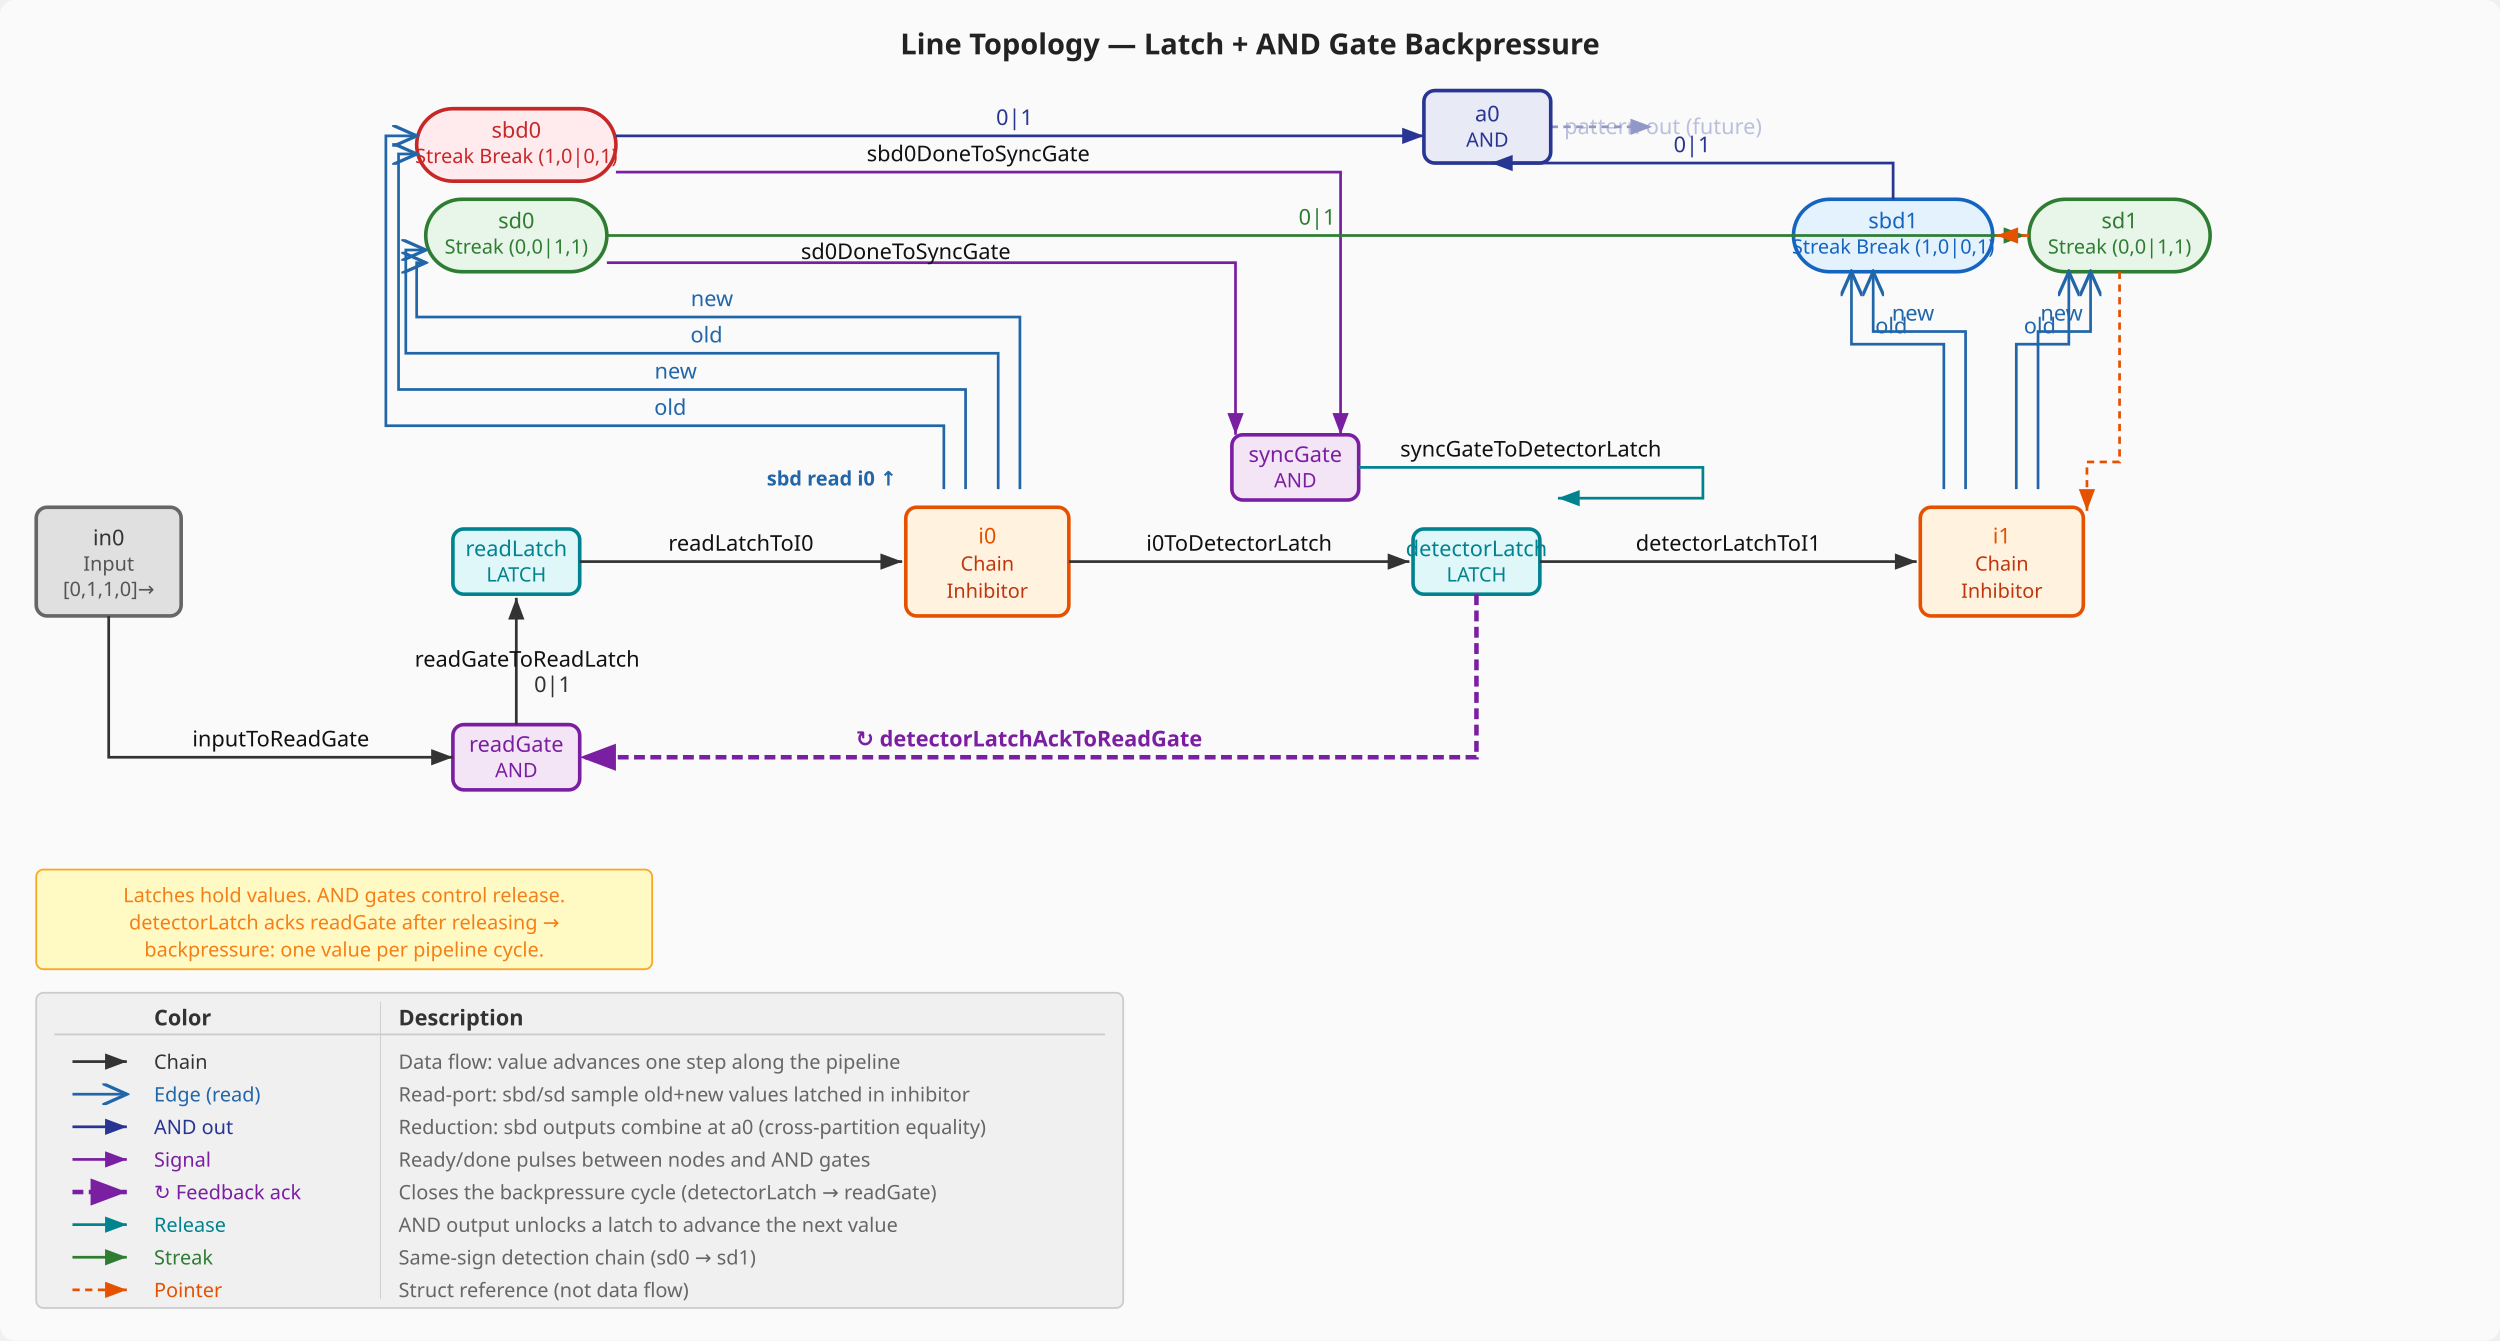
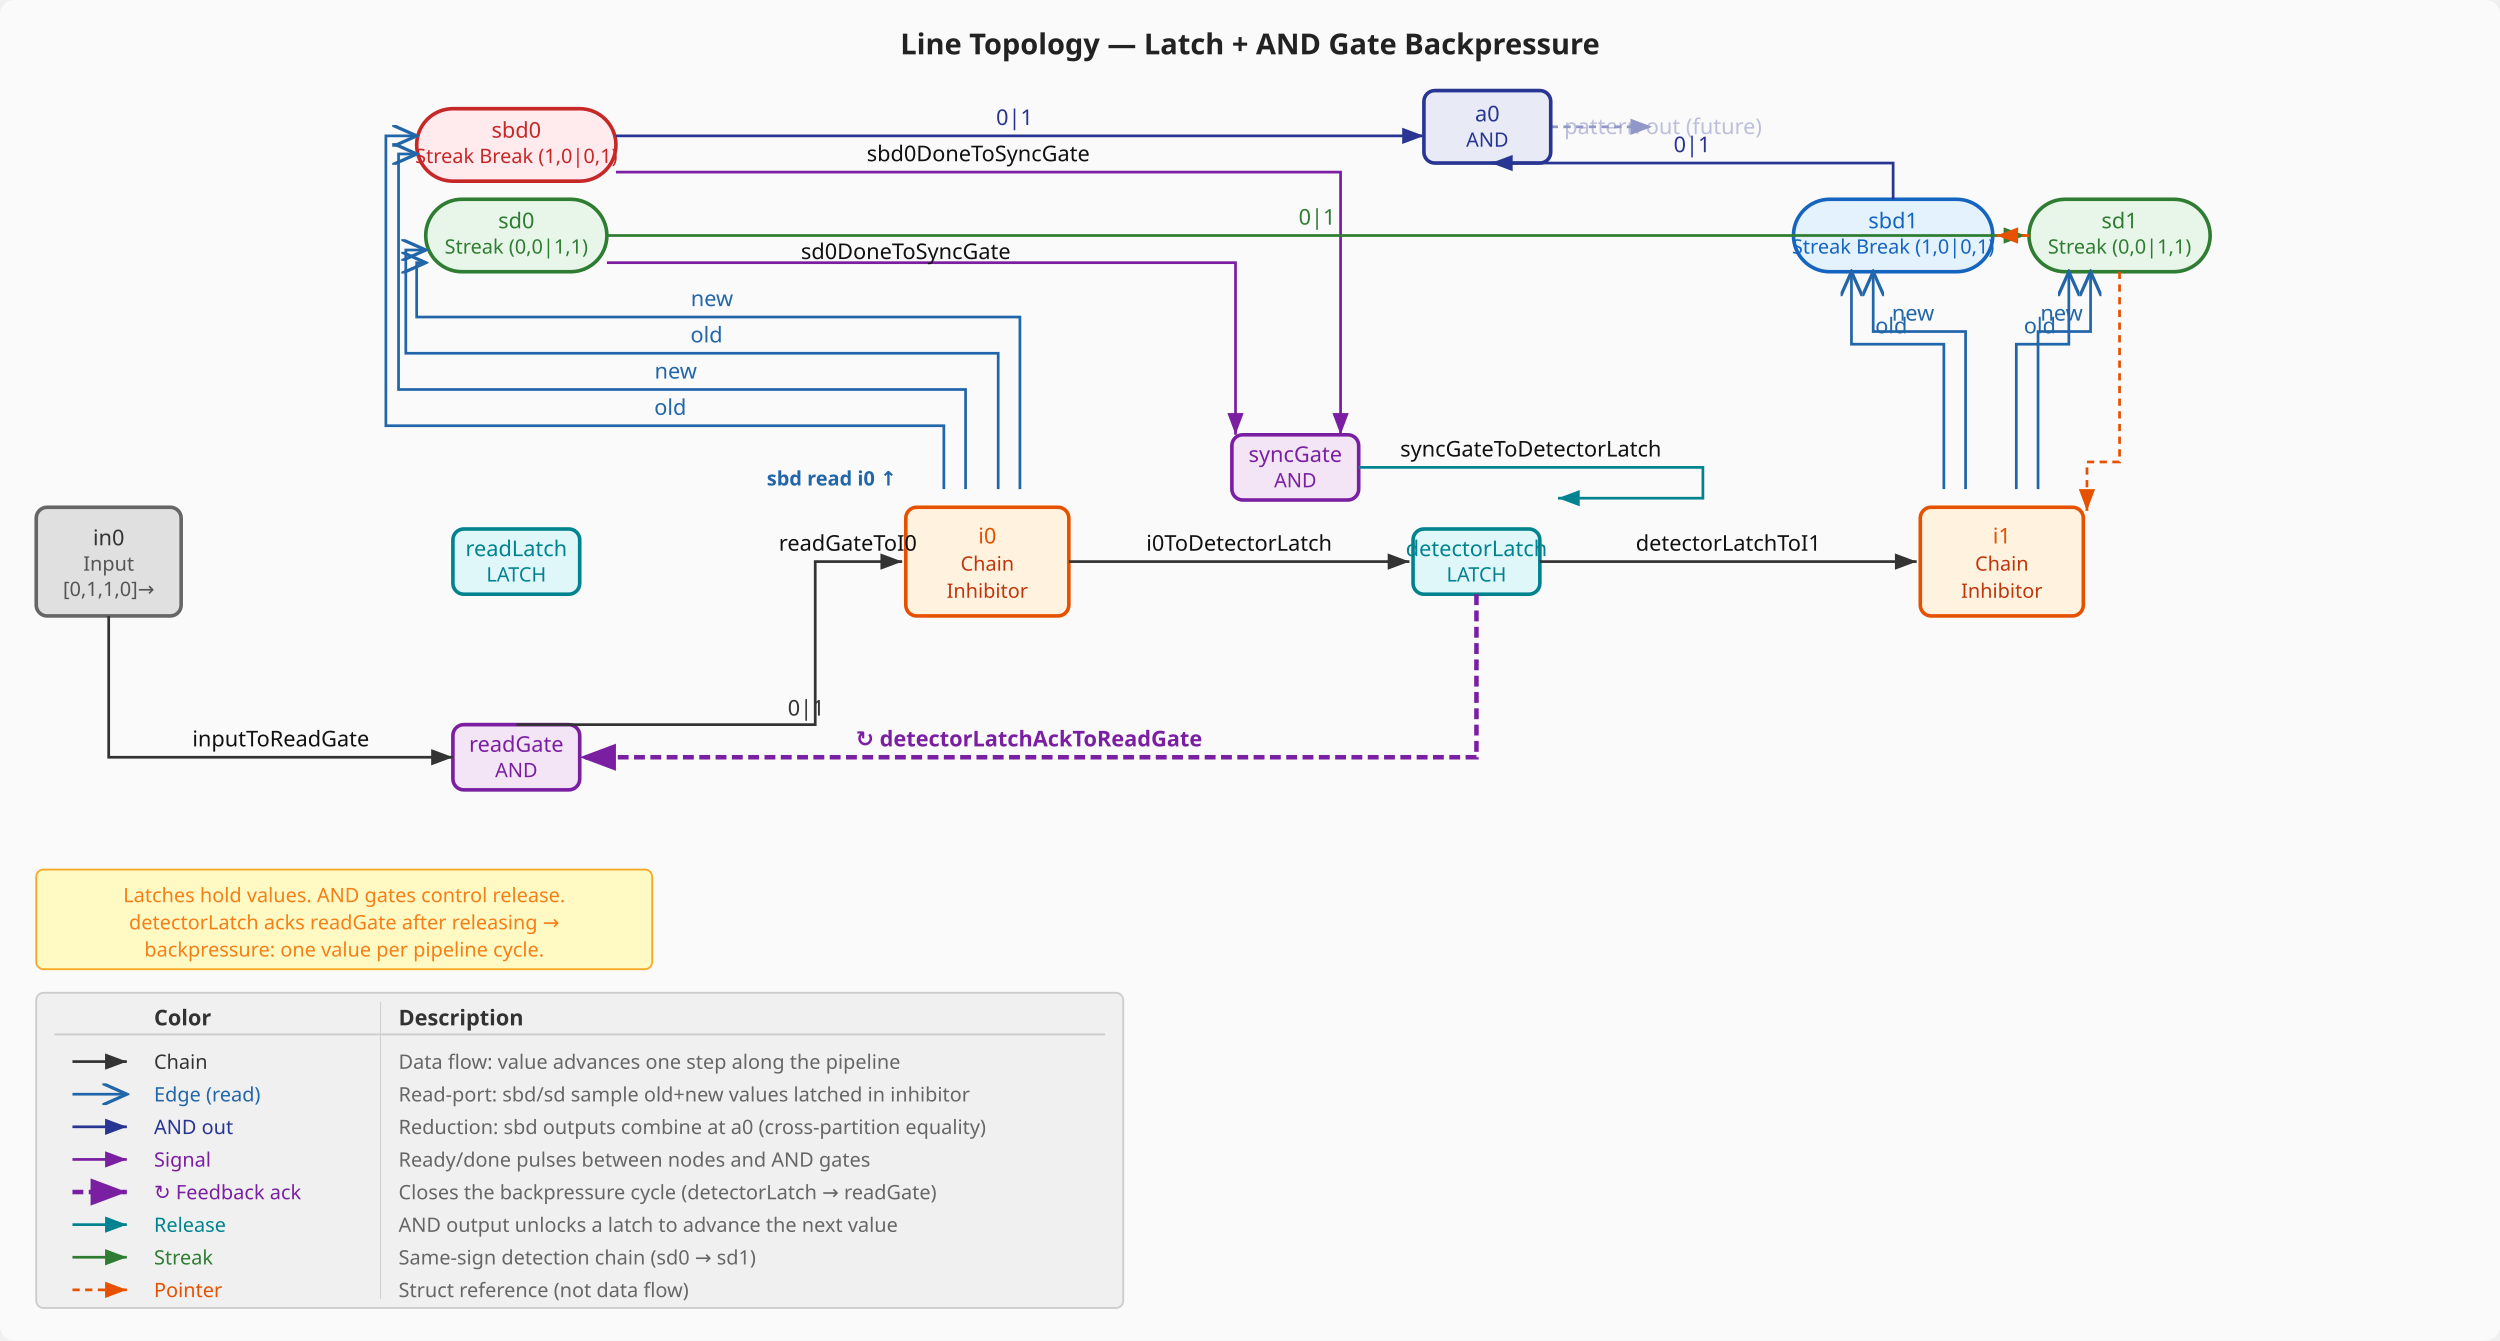
<svg xmlns="http://www.w3.org/2000/svg" viewBox="0 0 1380 740" font-weight="400" font-family="ui-sans-serif, system-ui, sans-serif">
  <style>
    svg { font-family: ui-sans-serif, system-ui, sans-serif; font-size: 12px; font-weight: 400; }

    /* ── Background ─────────────────────────────────────────── */
    .diagram-bg { fill: #fafafa; }

    /* ── Node shapes ─────────────────────────────────────────── */
    .shape-input    { fill: #e0e0e0; stroke: #666;    stroke-width: 2; }
    .shape-inhibitor{ fill: #fff3e0; stroke: #e65100; stroke-width: 2; }
    .shape-latch    { fill: #e0f7fa; stroke: #00838f; stroke-width: 2; }
    .shape-and-gate { fill: #f3e5f5; stroke: #7b1fa2; stroke-width: 2; }
    .shape-pattern-and { fill: #e8eaf6; stroke: #283593; stroke-width: 2; }
    .shape-sbd0     { fill: #ffebee; stroke: #c62828; stroke-width: 2; }
    .shape-sbd1     { fill: #e3f2fd; stroke: #1565c0; stroke-width: 2; }
    .shape-sd       { fill: #e8f5e9; stroke: #2e7d32; stroke-width: 2; }

    /* ── Node text ───────────────────────────────────────────── */
    .node-title    { text-anchor: middle; font-weight: normal; font-size: 12px; }
    .node-sublabel { text-anchor: middle; font-weight: normal; font-size: 11px; }
    .node-type     { text-anchor: middle; font-weight: normal; font-size: 11px; }

    .text-input    { fill: #333; }
    .text-sublabel { fill: #555; }
    .text-inhibitor{ fill: #e65100; }
    .text-inhibitor-sub { fill: #bf360c; }
    .text-latch    { fill: #00838f; }
    .text-and-gate { fill: #7b1fa2; }
    .text-pattern-and { fill: #283593; }
    .text-sbd0     { fill: #c62828; }
    .text-sbd1     { fill: #1565c0; }
    .text-sd       { fill: #2e7d32; }

    /* ── Edge lines ──────────────────────────────────────────── */
    .chain           { stroke: #333;    stroke-width: 1.5px; fill: none; marker-end: url(#arrow); }
    .edge-connection { stroke: #2266aa; stroke-width: 1.5px; fill: none; marker-end: url(#arrow-blue-open); }
    .and-out         { stroke: #283593; stroke-width: 1.5px; fill: none; marker-end: url(#arrow-indigo); }
    .signal          { stroke: #7b1fa2; stroke-width: 1.5px; fill: none; marker-end: url(#arrow-magenta); }
    .feedback-ack    { stroke: #7b1fa2; stroke-width: 2.5px; fill: none; stroke-dasharray: 6 3; marker-end: url(#arrow-magenta); }
    .release         { stroke: #00838f; stroke-width: 1.5px; fill: none; marker-end: url(#arrow-teal); }
    .streak          { stroke: #2e7d32; stroke-width: 1.5px; fill: none; marker-end: url(#arrow-green); }
    .pointer         { stroke: #e65100; stroke-width: 1.5px; fill: none; stroke-dasharray: 4 3; marker-end: url(#arrow-orange); }
    .future-out      { stroke: #283593; stroke-width: 1.5px; fill: none; stroke-dasharray: 4 3; opacity: 0.5; marker-end: url(#arrow-indigo); }

    /* ── Edge labels ─────────────────────────────────────────── */
    .edge-label  { font-size: 12px; text-anchor: middle; }
    .value-label { font-size: 12px; text-anchor: middle; }

    /* ── Annotation / legend ─────────────────────────────────── */
    .behavior-note-bg  { fill: #fff9c4; stroke: #f9a825; }
    .behavior-note-text { fill: #f57f17; text-anchor: middle; }
    .legend-bg         { fill: #f0f0f0; stroke: #ccc; }
    .legend-heading    { font-weight: bold; font-size: 12px; fill: #333; }
    .legend-name       { font-size: 11px; }
    .legend-desc       { font-size: 11px; fill: #666; }
    .legend-divider    { stroke: #ccc; }
    .title-text        { font-size: 16px; font-weight: bold; fill: #222; text-anchor: middle; }
  </style>
  <defs>
    <marker id="arrow" markerWidth="8" markerHeight="6" refX="8" refY="3" orient="auto">
      <path d="M0,0 L8,3 L0,6" fill="#333" />
    </marker>
    <marker id="arrow-blue" markerWidth="8" markerHeight="6" refX="8" refY="3" orient="auto">
      <path d="M0,0 L8,3 L0,6" fill="#2266aa" />
    </marker>
    <marker id="arrow-blue-open" markerWidth="10" markerHeight="8" refX="9" refY="4" orient="auto">
      <path d="M0,0 L9,4 L0,8" fill="none" stroke="#2266aa" stroke-width="1.2" />
    </marker>
    <marker id="arrow-indigo" markerWidth="8" markerHeight="6" refX="8" refY="3" orient="auto">
      <path d="M0,0 L8,3 L0,6" fill="#283593" />
    </marker>
    <marker id="arrow-green" markerWidth="8" markerHeight="6" refX="8" refY="3" orient="auto">
      <path d="M0,0 L8,3 L0,6" fill="#2e7d32" />
    </marker>
    <marker id="arrow-orange" markerWidth="8" markerHeight="6" refX="8" refY="3" orient="auto">
      <path d="M0,0 L8,3 L0,6" fill="#e65100" />
    </marker>
    <marker id="arrow-magenta" markerWidth="8" markerHeight="6" refX="8" refY="3" orient="auto">
      <path d="M0,0 L8,3 L0,6" fill="#7b1fa2" />
    </marker>
    <marker id="arrow-teal" markerWidth="8" markerHeight="6" refX="8" refY="3" orient="auto">
      <path d="M0,0 L8,3 L0,6" fill="#00838f" />
    </marker>
  </defs>
  <rect width="1380" height="740" rx="8" class="diagram-bg" />
  <text x="690" y="30" class="title-text">Line Topology — Latch + AND Gate Backpressure</text>
  <g id="node-a0" data-role="pattern-and-gate">
    <rect x="786" y="50" width="70" height="40" rx="6" class="shape-pattern-and" />
    <text x="821" y="67" font-weight="100" class="node-title text-pattern-and">a0</text>
    <text x="821" y="81" font-weight="100" class="node-type text-pattern-and">AND</text>
  </g>
  <g id="node-sd0" data-role="streak-detector" data-index="0">
    <rect x="235" y="110" width="100" height="40" rx="20" class="shape-sd" />
    <text x="285" y="126" font-weight="100" class="node-title text-sd">sd0</text>
    <text x="285" y="140" font-weight="100" class="node-type text-sd">Streak (0,0|1,1)</text>
  </g>
  <g id="node-sbd0" data-role="streak-break-detector" data-index="0">
    <rect x="230" y="60" width="110" height="40" rx="20" class="shape-sbd0" />
    <text x="285" y="76" font-weight="100" class="node-title text-sbd0">sbd0</text>
    <text x="285" y="90" font-weight="100" class="node-type text-sbd0">Streak Break (1,0|0,1)</text>
  </g>
  <g id="node-sbd1" data-role="streak-break-detector" data-index="1">
    <rect x="990" y="110" width="110" height="40" rx="20" class="shape-sbd1" />
    <text x="1045" y="126" font-weight="100" class="node-title text-sbd1">sbd1</text>
    <text x="1045" y="140" font-weight="100" class="node-type text-sbd1">Streak Break (1,0|0,1)</text>
  </g>
  <g id="node-sd1" data-role="streak-detector" data-index="1">
    <rect x="1120" y="110" width="100" height="40" rx="20" class="shape-sd" />
    <text x="1170" y="126" font-weight="100" class="node-title text-sd">sd1</text>
    <text x="1170" y="140" font-weight="100" class="node-type text-sd">Streak (0,0|1,1)</text>
  </g>
  <g id="node-syncGate" data-role="and-gate">
    <rect x="680" y="240" width="70" height="36" rx="6" class="shape-and-gate" />
    <text x="715" y="255" font-weight="100" class="node-title text-and-gate">syncGate</text>
    <text x="715" y="269" font-weight="100" class="node-type text-and-gate">AND</text>
  </g>
  <g id="node-in0" data-role="input">
    <rect x="20" y="280" width="80" height="60" rx="6" class="shape-input" />
    <text x="60" y="301" font-weight="100" class="node-title text-input">in0</text>
    <text x="60" y="315" font-weight="100" class="node-sublabel text-sublabel">Input</text>
    <text x="60" y="329" font-weight="100" class="node-type text-sublabel">[0,1,1,0]→</text>
  </g>
  <g id="node-readLatch" data-role="latch">
    <rect x="250" y="292" width="70" height="36" rx="6" class="shape-latch" />
    <text x="285" y="307" font-weight="100" class="node-title text-latch">readLatch</text>
    <text x="285" y="321" font-weight="100" class="node-type text-latch">LATCH</text>
  </g>
  <g id="node-i0" data-role="inhibitor" data-index="0">
    <rect x="500" y="280" width="90" height="60" rx="6" class="shape-inhibitor" />
    <text x="545" y="300" font-weight="100" class="node-title text-inhibitor">i0</text>
    <text x="545" y="315" font-weight="100" class="node-sublabel text-inhibitor-sub">Chain</text>
    <text x="545" y="330" font-weight="100" class="node-sublabel text-inhibitor-sub">Inhibitor</text>
  </g>
  <g id="node-detectorLatch" data-role="latch">
    <rect x="780" y="292" width="70" height="36" rx="6" class="shape-latch" />
    <text x="815" y="307" font-weight="100" class="node-title text-latch">detectorLatch</text>
    <text x="815" y="321" font-weight="100" class="node-type text-latch">LATCH</text>
  </g>
  <g id="node-i1" data-role="inhibitor" data-index="1">
    <rect x="1060" y="280" width="90" height="60" rx="6" class="shape-inhibitor" />
    <text x="1105" y="300" font-weight="100" class="node-title text-inhibitor">i1</text>
    <text x="1105" y="315" font-weight="100" class="node-sublabel text-inhibitor-sub">Chain</text>
    <text x="1105" y="330" font-weight="100" class="node-sublabel text-inhibitor-sub">Inhibitor</text>
  </g>
  <g id="node-readGate" data-role="and-gate">
    <rect x="250" y="400" width="70" height="36" rx="6" class="shape-and-gate" />
    <text x="285" y="415" font-weight="100" class="node-title text-and-gate">readGate</text>
    <text x="285" y="429" font-weight="100" class="node-type text-and-gate">AND</text>
  </g>
-   <g id="edge-readLatchToI0" data-role="edge" class="chain">
-     <line x1="320" y1="310" x2="498" y2="310" />
-     <text x="409" y="304" font-weight="300" fill="#111" stroke="none" class="edge-label">readLatchToI0</text>
+   <g id="edge-readGateToI0" data-role="edge" class="chain">
+     <path d="M285,400 L450,400 L450,310 L498,310" />
+     <text x="468" y="304" font-weight="300" fill="#111" stroke="none" class="edge-label">readGateToI0</text>
+     <text x="445" y="395" font-weight="300" fill="#333" stroke="none" class="value-label" text-anchor="end">0|1</text>
  </g>
  <g id="edge-i0ToDetectorLatch" data-role="edge" class="chain">
    <line x1="590" y1="310" x2="778" y2="310" />
    <text x="684" y="304" font-weight="300" fill="#111" stroke="none" class="edge-label">i0ToDetectorLatch</text>
  </g>
  <g id="edge-detectorLatchToI1" data-role="edge" class="chain">
    <line x1="850" y1="310" x2="1058" y2="310" />
    <text x="954" y="304" font-weight="300" fill="#111" stroke="none" class="edge-label">detectorLatchToI1</text>
  </g>
  <g id="edge-inputToReadGate" data-role="edge" class="chain">
    <path d="M60,340 L60,418 L250,418" />
    <text x="155" y="412" font-weight="300" fill="#111" stroke="none" class="edge-label" text-anchor="middle">inputToReadGate</text>
  </g>
  <g id="edge-syncGateToDetectorLatch" data-role="edge" class="release">
    <path d="M750,258 L940,258 L940,275 L860,275" />
    <text x="845" y="252" font-weight="300" fill="#111" stroke="none" class="edge-label" text-anchor="middle">syncGateToDetectorLatch</text>
-   </g>
-   <g id="edge-readGateToReadLatch" data-role="edge" class="chain">
-     <line x1="285" y1="400" x2="285" y2="330" />
-     <text x="291" y="368" font-weight="300" fill="#111" stroke="none" class="edge-label" text-anchor="start">readGateToReadLatch</text>
-     <text x="305" y="382" font-weight="300" fill="#333" stroke="none" class="value-label" text-anchor="start">0|1</text>
  </g>
  <g id="edge-detectorLatchAckToReadGate" data-role="edge" class="feedback-ack">
    <path d="M815,328 L815,418 L320,418" />
    <text x="568" y="412" font-weight="600" fill="#7b1fa2" stroke="none" class="edge-label">↻ detectorLatchAckToReadGate</text>
  </g>
  <g id="edge-sbd0DoneToSyncGate" data-role="edge" class="signal">
    <path d="M340,95 L740,95 L740,240" />
    <text x="540" y="89" font-weight="300" fill="#111" stroke="none" class="edge-label" text-anchor="middle">sbd0DoneToSyncGate</text>
  </g>
  <g id="edge-sd0DoneToSyncGate" data-role="edge" class="signal">
    <path d="M335,145 L682,145 L682,240" />
    <text x="500" y="143" font-weight="300" fill="#111" stroke="none" class="edge-label" text-anchor="middle">sd0DoneToSyncGate</text>
  </g>
  <g id="edge-i0-sd0-old" data-role="edge" class="edge-connection">
    <path d="M551,270 L551,195 L224,195 L224,138 L235,138" />
    <text x="390" y="189" font-weight="300" fill="#2266aa" stroke="none" class="value-label">old</text>
  </g>
  <g id="edge-i0-sd0-new" data-role="edge" class="edge-connection">
    <path d="M563,270 L563,175 L230,175 L230,145 L235,145" />
    <text x="393" y="169" font-weight="300" fill="#2266aa" stroke="none" class="value-label">new</text>
  </g>
  <g id="edge-i0-sbd0-old" data-role="edge" class="edge-connection">
    <path d="M521,270 L521,235 L213,235 L213,75 L230,75" />
    <text x="370" y="229" font-weight="300" fill="#2266aa" stroke="none" class="value-label">old</text>
    <text x="495" y="268" font-weight="600" fill="#2266aa" stroke="none" font-size="11" text-anchor="end">sbd read i0 ↑</text>
  </g>
  <g id="edge-i0-sbd0-new" data-role="edge" class="edge-connection">
    <path d="M533,270 L533,215 L220,215 L220,85 L230,85" />
    <text x="373" y="209" font-weight="300" fill="#2266aa" stroke="none" class="value-label">new</text>
  </g>
  <g id="edge-i1-sbd1-old" data-role="edge" class="edge-connection">
    <path d="M1073,270 L1073,190 L1022,190 L1022,150" />
    <text x="1044" y="184" font-weight="300" fill="#2266aa" stroke="none" class="value-label">old</text>
  </g>
  <g id="edge-i1-sbd1-new" data-role="edge" class="edge-connection">
    <path d="M1085,270 L1085,183 L1034,183 L1034,150" />
    <text x="1056" y="177" font-weight="300" fill="#2266aa" stroke="none" class="value-label">new</text>
  </g>
  <g id="edge-i1-sd1-old" data-role="edge" class="edge-connection">
    <path d="M1113,270 L1113,190 L1142,190 L1142,150" />
    <text x="1126" y="184" font-weight="300" fill="#2266aa" stroke="none" class="value-label">old</text>
  </g>
  <g id="edge-i1-sd1-new" data-role="edge" class="edge-connection">
    <path d="M1125,270 L1125,183 L1154,183 L1154,150" />
    <text x="1138" y="177" font-weight="300" fill="#2266aa" stroke="none" class="value-label">new</text>
  </g>
  <g id="edge-sbd0-a0" data-role="edge" class="and-out">
    <path d="M340,75 L786,75" />
    <text x="560" y="69" font-weight="300" fill="#283593" stroke="none" class="value-label">0|1</text>
  </g>
  <g id="edge-sbd1-a0" data-role="edge" class="and-out">
    <path d="M1045,110 L1045,90 L823,90" />
    <text x="934" y="84" font-weight="300" fill="#283593" stroke="none" class="value-label">0|1</text>
  </g>
  <g id="edge-sd0-sd1" data-role="edge" class="streak">
    <line x1="335" y1="130" x2="1118" y2="130" />
    <text x="727" y="124" font-weight="300" fill="#2e7d32" stroke="none" class="value-label">0|1</text>
  </g>
  <g id="edge-sd1-i1-ptr" data-role="edge" class="pointer">
    <path d="M1170,150 L1170,255 L1152,255 L1152,282" />
  </g>
  <g id="edge-sd1-sbd1-ptr" data-role="edge" class="pointer">
    <path d="M1120,130 L1102,130" />
  </g>
  <g id="edge-a0-future-out" data-role="edge" class="future-out">
    <path d="M856,70 L912,70" />
    <text x="918" y="74" font-weight="300" fill="#283593" stroke="none" class="edge-label" text-anchor="start" opacity="0.6">pattern out (future)</text>
  </g>
  <g id="annotation-backpressure" data-role="annotation">
    <rect x="20" y="480" width="340" height="55" rx="4" class="behavior-note-bg" />
    <text x="190" y="498" font-size="11" class="behavior-note-text">Latches hold values. AND gates control release.</text>
    <text x="190" y="513" font-size="11" class="behavior-note-text">detectorLatch acks readGate after releasing →</text>
    <text x="190" y="528" font-size="11" class="behavior-note-text">backpressure: one value per pipeline cycle.</text>
  </g>
  <g id="legend" data-role="legend">
    <rect x="20" y="548" width="600" height="174" rx="4" class="legend-bg" />
    <text x="85" y="566" text-anchor="start" class="legend-heading">Color</text>
    <text x="220" y="566" text-anchor="start" class="legend-heading">Description</text>
    <line x1="30" y1="571" x2="610" y2="571" class="legend-divider" stroke-width="1" />
    <line x1="210" y1="553" x2="210" y2="717" class="legend-divider" stroke-width="0.5" />
    <g class="chain">
      <line x1="40" y1="586" x2="70" y2="586" />
    </g>
    <text x="85" y="590" text-anchor="start" class="legend-name" fill="#333">Chain</text>
    <text x="220" y="590" text-anchor="start" class="legend-desc">Data flow: value advances one step along the pipeline</text>
    <g class="edge-connection">
      <line x1="40" y1="604" x2="70" y2="604" />
    </g>
    <text x="85" y="608" text-anchor="start" class="legend-name" fill="#2266aa">Edge (read)</text>
    <text x="220" y="608" text-anchor="start" class="legend-desc">Read-port: sbd/sd sample old+new values latched in inhibitor</text>
    <g class="and-out">
      <line x1="40" y1="622" x2="70" y2="622" />
    </g>
    <text x="85" y="626" text-anchor="start" class="legend-name" fill="#283593">AND out</text>
    <text x="220" y="626" text-anchor="start" class="legend-desc">Reduction: sbd outputs combine at a0 (cross-partition equality)</text>
    <g class="signal">
      <line x1="40" y1="640" x2="70" y2="640" />
    </g>
    <text x="85" y="644" text-anchor="start" class="legend-name" fill="#7b1fa2">Signal</text>
    <text x="220" y="644" text-anchor="start" class="legend-desc">Ready/done pulses between nodes and AND gates</text>
    <g class="feedback-ack">
      <line x1="40" y1="658" x2="70" y2="658" />
    </g>
    <text x="85" y="662" text-anchor="start" class="legend-name" fill="#7b1fa2">↻ Feedback ack</text>
    <text x="220" y="662" text-anchor="start" class="legend-desc">Closes the backpressure cycle (detectorLatch → readGate)</text>
    <g class="release">
      <line x1="40" y1="676" x2="70" y2="676" />
    </g>
    <text x="85" y="680" text-anchor="start" class="legend-name" fill="#00838f">Release</text>
    <text x="220" y="680" text-anchor="start" class="legend-desc">AND output unlocks a latch to advance the next value</text>
    <g class="streak">
      <line x1="40" y1="694" x2="70" y2="694" />
    </g>
    <text x="85" y="698" text-anchor="start" class="legend-name" fill="#2e7d32">Streak</text>
    <text x="220" y="698" text-anchor="start" class="legend-desc">Same-sign detection chain (sd0 → sd1)</text>
    <g class="pointer">
      <line x1="40" y1="712" x2="70" y2="712" />
    </g>
    <text x="85" y="716" text-anchor="start" class="legend-name" fill="#e65100">Pointer</text>
    <text x="220" y="716" text-anchor="start" class="legend-desc">Struct reference (not data flow)</text>
  </g>
  <rect x="20" y="280" width="80" height="60" rx="6" fill="white" stroke="none" opacity="0" pointer-events="none">
    <animate attributeName="opacity" values="0;0.5;0;0" keyTimes="0;0.062;0.125;1" dur="27s" repeatCount="indefinite" />
  </rect>
  <rect x="250" y="400" width="70" height="36" rx="6" fill="white" stroke="none" opacity="0" pointer-events="none">
    <animate attributeName="opacity" values="0;0;0.5;0;0" keyTimes="0;0.12;0.182;0.245;1" dur="27s" repeatCount="indefinite" />
  </rect>
-   <rect x="250" y="292" width="70" height="36" rx="6" fill="white" stroke="none" opacity="0" pointer-events="none">
-     <animate attributeName="opacity" values="0;0;0.5;0;0" keyTimes="0;0.24;0.302;0.365;1" dur="27s" repeatCount="indefinite" />
-   </rect>
  <rect x="500" y="280" width="90" height="60" rx="6" fill="white" stroke="none" opacity="0" pointer-events="none">
    <animate attributeName="opacity" values="0;0;0.5;0;0" keyTimes="0;0.40;0.46;0.52;1" dur="27s" repeatCount="indefinite" />
  </rect>
  <rect x="230" y="60" width="110" height="40" rx="20" fill="white" stroke="none" opacity="0" pointer-events="none">
    <animate attributeName="opacity" values="0;0;0.5;0;0" keyTimes="0;0.57;0.60;0.64;1" dur="27s" repeatCount="indefinite" />
  </rect>
  <rect x="235" y="110" width="100" height="40" rx="20" fill="white" stroke="none" opacity="0" pointer-events="none">
    <animate attributeName="opacity" values="0;0;0.5;0;0" keyTimes="0;0.57;0.60;0.64;1" dur="27s" repeatCount="indefinite" />
  </rect>
  <rect x="680" y="240" width="70" height="36" rx="6" fill="white" stroke="none" opacity="0" pointer-events="none">
    <animate attributeName="opacity" values="0;0;0.5;0;0" keyTimes="0;0.70;0.72;0.76;1" dur="27s" repeatCount="indefinite" />
  </rect>
  <rect x="780" y="292" width="70" height="36" rx="6" fill="white" stroke="none" opacity="0" pointer-events="none">
    <animate attributeName="opacity" values="0;0;0.5;0;0" keyTimes="0;0.81;0.83;0.87;1" dur="27s" repeatCount="indefinite" />
  </rect>
  <rect x="1060" y="280" width="90" height="60" rx="6" fill="white" stroke="none" opacity="0" pointer-events="none">
    <animate attributeName="opacity" values="0;0;0.5;0;0" keyTimes="0;0.93;0.95;0.98;1" dur="27s" repeatCount="indefinite" />
  </rect>
  <rect x="786" y="50" width="70" height="40" rx="6" fill="white" stroke="none" opacity="0" pointer-events="none">
    <animate attributeName="opacity" values="0;0;0.5;0;0" keyTimes="0;0.66;0.68;0.70;1" dur="27s" repeatCount="indefinite" />
  </rect>
  <path d="M60,340 L60,418 L250,418" stroke="#333" stroke-width="3" fill="none" stroke-dasharray="20,9999" stroke-dashoffset="0" opacity="0" pointer-events="none">
    <animate attributeName="stroke-dashoffset" values="0;0;-268;-268" keyTimes="0;0.06;0.175;1" dur="27s" repeatCount="indefinite" />
    <animate attributeName="opacity" values="0;0;1;1;0;0" keyTimes="0;0.055;0.06;0.175;0.18;1" dur="27s" repeatCount="indefinite" />
  </path>
-   <line x1="285" y1="400" x2="285" y2="330" stroke="#333" stroke-width="3" stroke-dasharray="20,9999" stroke-dashoffset="0" opacity="0" pointer-events="none">
-     <animate attributeName="stroke-dashoffset" values="0;0;-70;-70" keyTimes="0;0.18;0.211;1" dur="27s" repeatCount="indefinite" />
-     <animate attributeName="opacity" values="0;0;1;1;0;0" keyTimes="0;0.175;0.18;0.211;0.216;1" dur="27s" repeatCount="indefinite" />
-   </line>
-   <line x1="320" y1="310" x2="498" y2="310" stroke="#333" stroke-width="3" stroke-dasharray="20,9999" stroke-dashoffset="0" opacity="0" pointer-events="none">
-     <animate attributeName="stroke-dashoffset" values="0;0;-178;-178" keyTimes="0;0.3;0.389;1" dur="27s" repeatCount="indefinite" />
-     <animate attributeName="opacity" values="0;0;1;1;0;0" keyTimes="0;0.295;0.3;0.389;0.394;1" dur="27s" repeatCount="indefinite" />
-   </line>
+   <path d="M285,400 L450,400 L450,310 L498,310" stroke="#333" stroke-width="3" fill="none" stroke-dasharray="20,9999" stroke-dashoffset="0" opacity="0" pointer-events="none">
+     <animate attributeName="stroke-dashoffset" values="0;0;-403;-403" keyTimes="0;0.18;0.389;1" dur="27s" repeatCount="indefinite" />
+     <animate attributeName="opacity" values="0;0;1;1;0;0" keyTimes="0;0.175;0.18;0.389;0.394;1" dur="27s" repeatCount="indefinite" />
+   </path>
  <path d="M1045,110 L1045,90 L823,90" stroke="#283593" stroke-width="3" fill="none" stroke-dasharray="20,9999" stroke-dashoffset="0" opacity="0" pointer-events="none">
    <animate attributeName="stroke-dashoffset" values="0;0;-242;-242" keyTimes="0;0.60;0.66;1" dur="27s" repeatCount="indefinite" />
    <animate attributeName="opacity" values="0;0;1;1;0;0" keyTimes="0;0.595;0.60;0.66;0.665;1" dur="27s" repeatCount="indefinite" />
  </path>
  <path d="M815,328 L815,418 L320,418" stroke="#7b1fa2" stroke-width="4" fill="none" stroke-dasharray="20,9999" stroke-dashoffset="0" opacity="0" pointer-events="none">
    <animate attributeName="stroke-dashoffset" values="0;-585;-585" keyTimes="0;0.14;1" dur="27s" repeatCount="indefinite" />
    <animate attributeName="opacity" values="0;1;1;0.4;0;0" keyTimes="0;0.005;0.14;0.15;0.16;1" dur="27s" repeatCount="indefinite" />
  </path>
  <path d="M815,328 L815,418 L320,418" stroke="#7b1fa2" stroke-width="4" fill="none" stroke-dasharray="20,9999" stroke-dashoffset="0" opacity="0" pointer-events="none">
    <animate attributeName="stroke-dashoffset" values="0;0;-585;-585;-585" keyTimes="0;0.83;0.97;0.99;1" dur="27s" repeatCount="indefinite" />
    <animate attributeName="opacity" values="0;0;1;1;0.4;0;0" keyTimes="0;0.825;0.83;0.97;0.98;0.99;1" dur="27s" repeatCount="indefinite" />
  </path>
  <circle cx="815" cy="328" r="10" fill="#7b1fa2" stroke="none" opacity="0" pointer-events="none">
    <animate attributeName="opacity" values="0;0;0.6;0;0" keyTimes="0;0.815;0.825;0.84;1" dur="27s" repeatCount="indefinite" />
  </circle>
  <line x1="850" y1="310" x2="1058" y2="310" stroke="#333" stroke-width="3" stroke-dasharray="20,9999" stroke-dashoffset="0" opacity="0" pointer-events="none">
    <animate attributeName="stroke-dashoffset" values="0;0;-208;-208" keyTimes="0;0.83;0.93;1" dur="27s" repeatCount="indefinite" />
    <animate attributeName="opacity" values="0;0;1;1;0;0" keyTimes="0;0.825;0.83;0.93;0.935;1" dur="27s" repeatCount="indefinite" />
  </line>
</svg>
